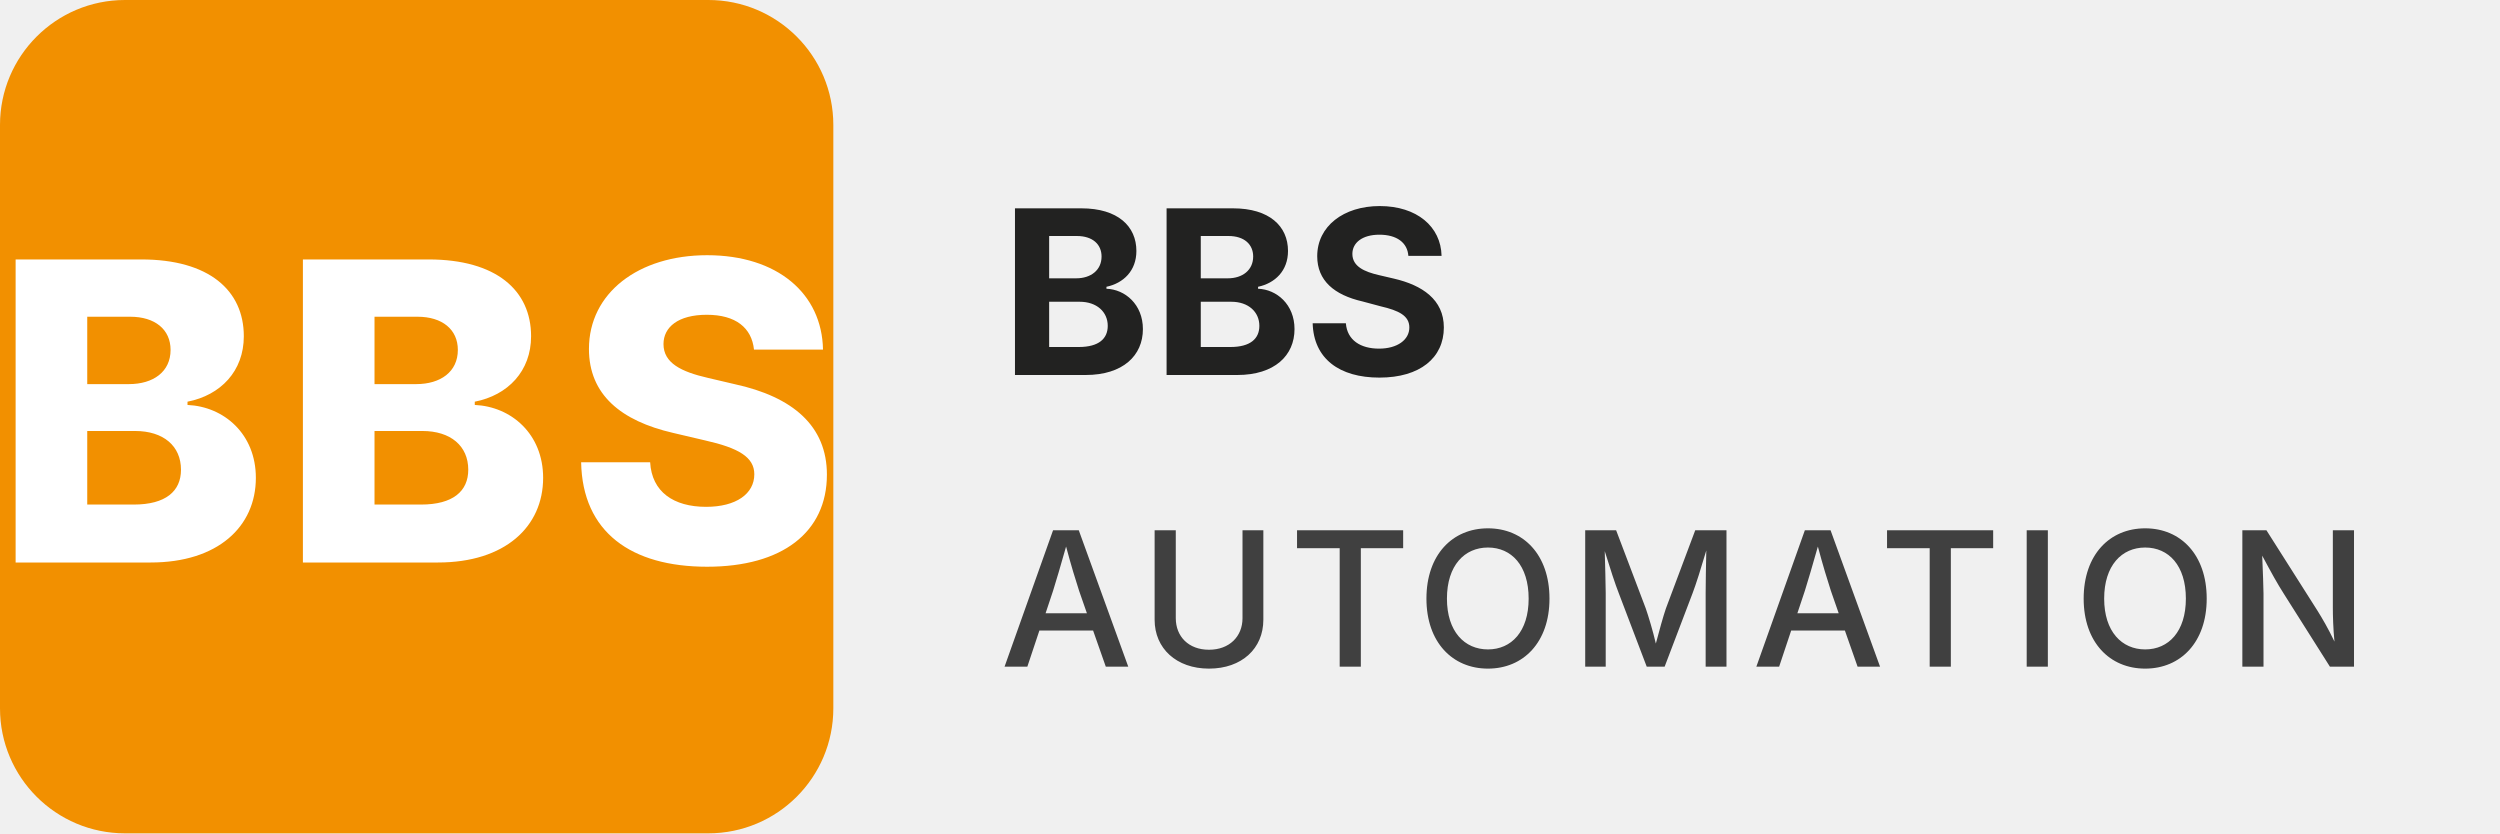
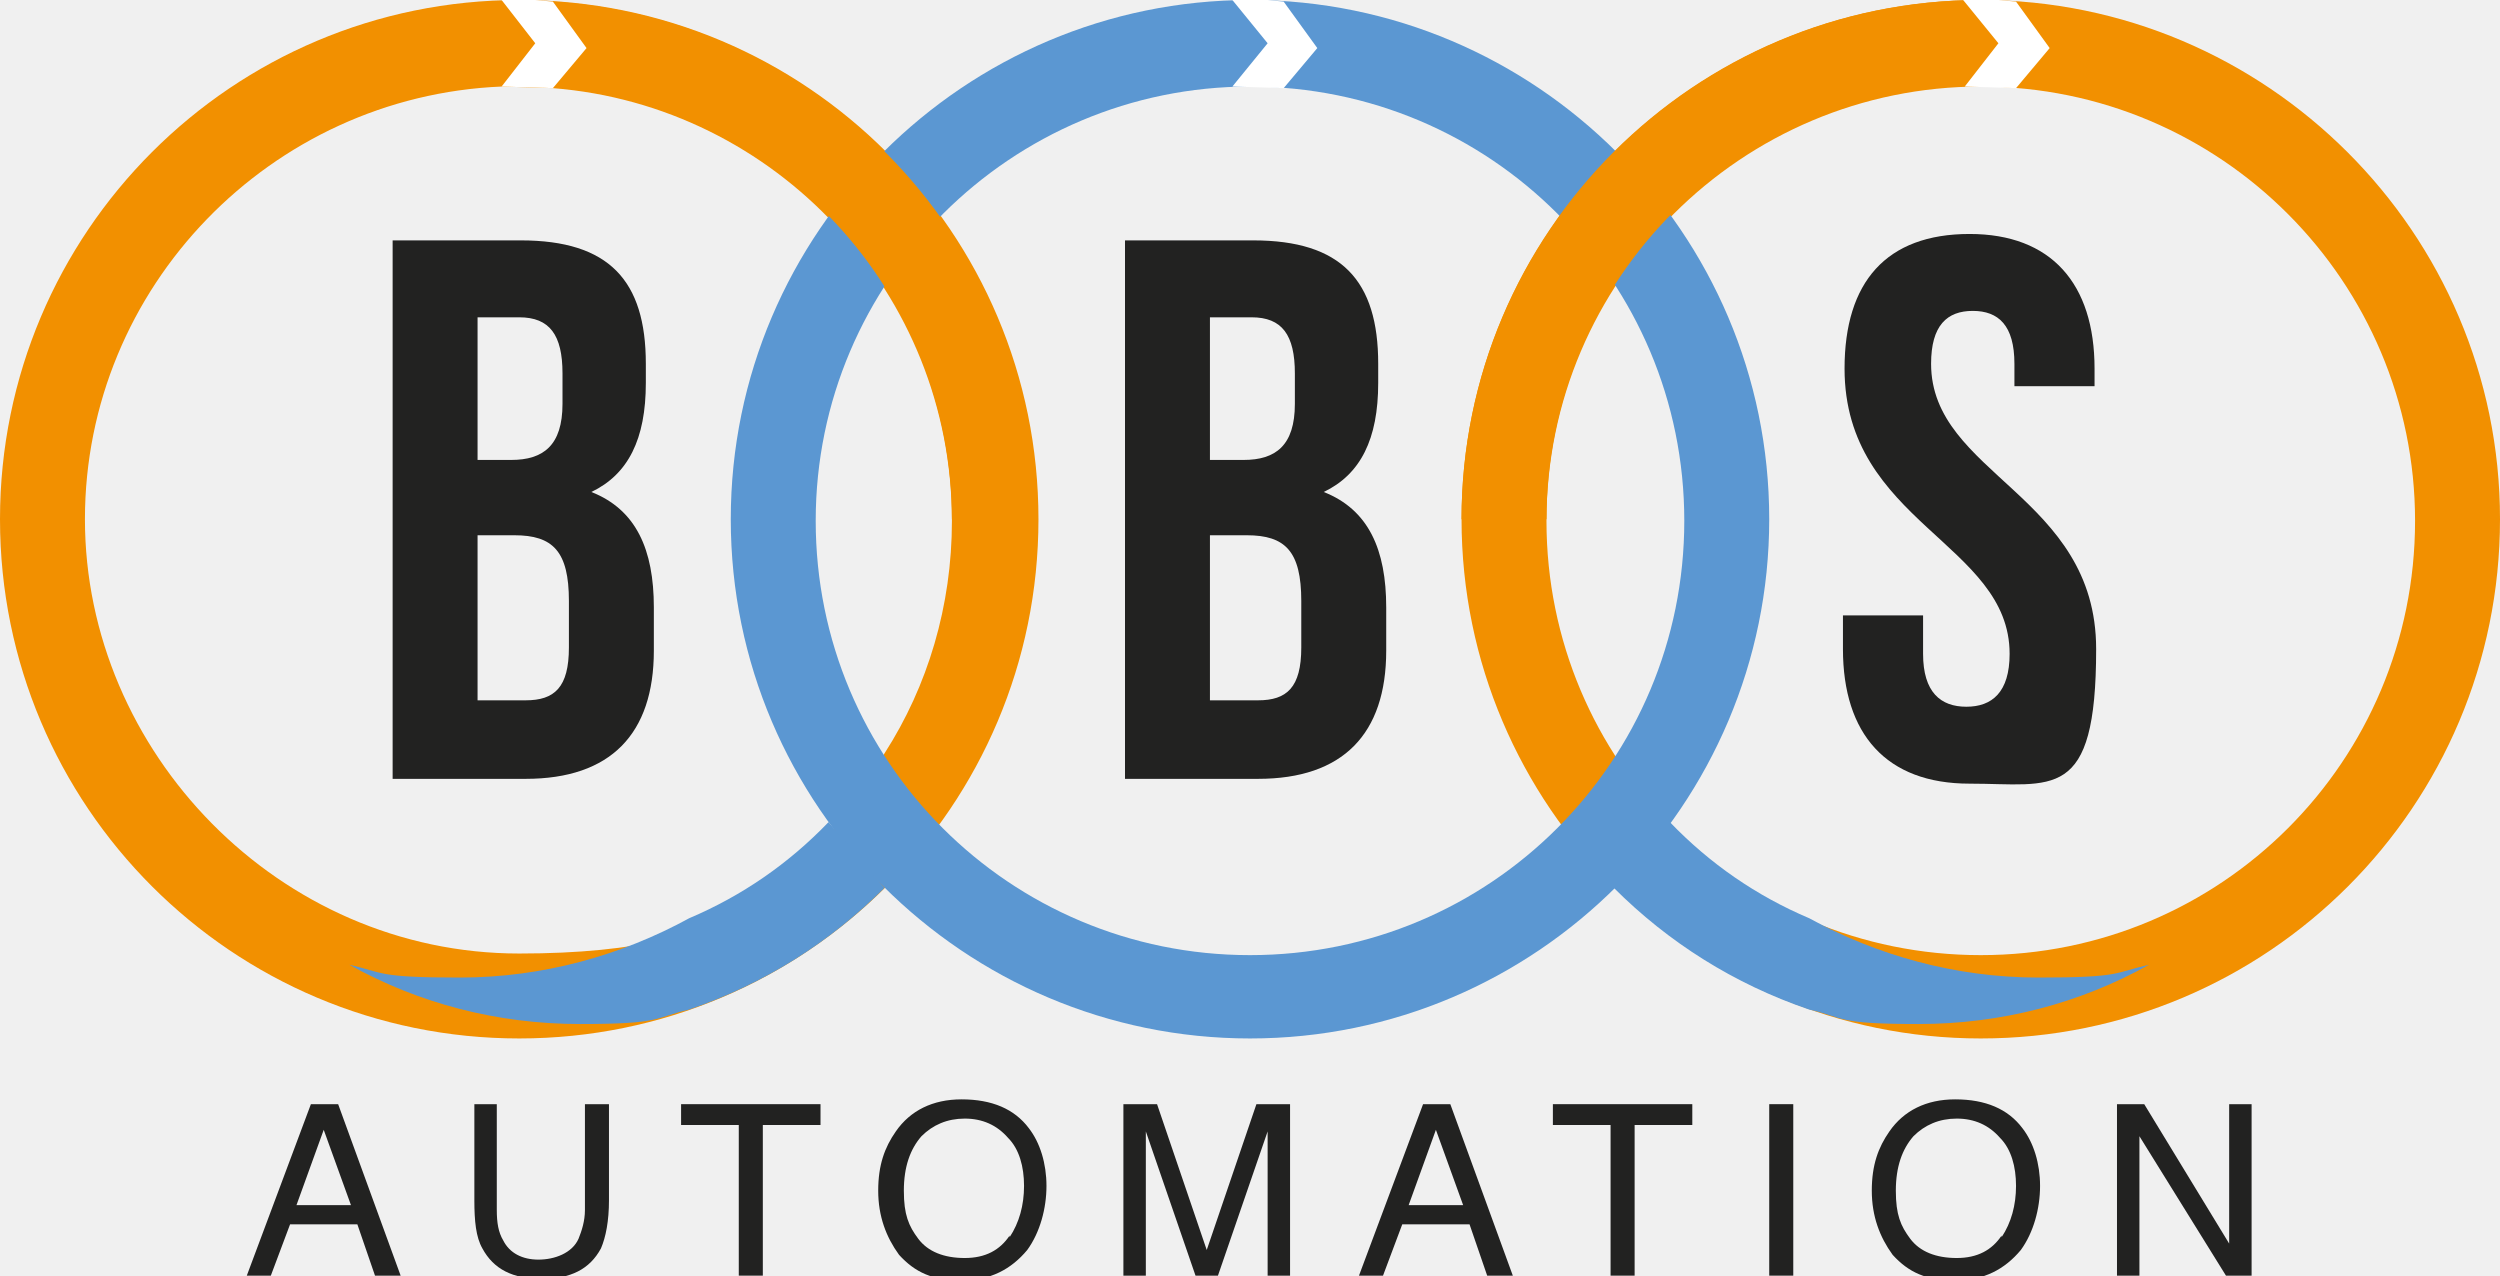
- <svg xmlns="http://www.w3.org/2000/svg" viewBox="0 0 120 40" role="img" aria-label="BBS Automation">
-   <rect x="0" y="0" width="40" height="40" rx="6" fill="#f29000" />
-   <text x="20" y="27" font-family="Inter, system-ui, sans-serif" font-size="20" font-weight="800" fill="#ffffff" text-anchor="middle" letter-spacing="0.5">BBS</text>
-   <text x="48" y="18" font-family="Inter, system-ui, sans-serif" font-size="11" font-weight="700" fill="#222221">BBS</text>
-   <text x="48" y="32" font-family="Inter, system-ui, sans-serif" font-size="9" font-weight="500" fill="#404040" letter-spacing="0.5">AUTOMATION</text>
+ <svg xmlns="http://www.w3.org/2000/svg" id="Ebene_1" width="156" height="79.6" version="1.1" viewBox="0 0 156 79.6">
+   <path d="M32.4,64.8C14.5,64.8,0,50.3,0,32.4S14.5,0,32.4,0s32.4,14.5,32.4,32.4-14.5,32.4-32.4,32.4ZM31.3,5.4s0,0,0,0c-14.4.6-26,12.5-26,27s12.1,27.1,27.1,27.1,18-5,22.8-12.5c2.7-4.2,4.2-9.2,4.2-14.5,0-14.2-11-25.9-24.9-27" style="fill: #f29000;" />
+   <path d="M123.6,64.8c-17.8,0-32.4-14.5-32.4-32.4S105.8,0,123.6,0c17.8,0,32.4,14.5,32.4,32.4s-14.5,32.4-32.4,32.4ZM123.6,5.4c-14.9,0-27.1,12.1-27.1,27.1s12.1,27.1,27.1,27.1,27.1-12.1,27.1-27.1c0-14.9-12.1-27.1-27.1-27.1Z" style="fill: #f29000;" />
+   <path d="M40.3,22.7v1.2c0,3.5-1.1,5.7-3.4,6.8,2.8,1.1,3.9,3.6,3.9,7.2v2.7c0,5.2-2.7,8-8,8h-8.3V15h8c5.5,0,7.8,2.5,7.8,7.7ZM29.8,19.8v8.9h2.1c2,0,3.2-.9,3.2-3.5v-1.9c0-2.4-.8-3.5-2.7-3.5h-2.5ZM29.8,33.4v10.3h3c1.8,0,2.7-.8,2.7-3.3v-2.9c0-3.1-1-4.1-3.4-4.1h-2.3Z" style="fill: #222221;" />
+   <path d="M86,22.7v1.2c0,3.5-1.1,5.7-3.4,6.8,2.8,1.1,3.9,3.6,3.9,7.2v2.7c0,5.2-2.7,8-8,8h-8.3V15h8c5.5,0,7.8,2.5,7.8,7.7ZM75.5,19.8v8.9h2.1c2,0,3.2-.9,3.2-3.5v-1.9c0-2.4-.8-3.5-2.7-3.5h-2.5ZM75.5,33.4v10.3h3c1.8,0,2.7-.8,2.7-3.3v-2.9c0-3.1-1-4.1-3.4-4.1h-2.3Z" style="fill: #222221;" />
+   <path d="M122.9,14.6c5.1,0,7.8,3.1,7.8,8.4v1.1h-5v-1.4c0-2.4-1-3.3-2.6-3.3s-2.6.9-2.6,3.3c0,6.9,10.3,8.2,10.3,17.8s-2.7,8.4-7.9,8.4-7.9-3.1-7.9-8.4v-2.1h5v2.4c0,2.4,1.1,3.3,2.7,3.3s2.7-.9,2.7-3.3c0-6.9-10.3-8.2-10.3-17.8,0-5.4,2.6-8.4,7.8-8.4Z" style="fill: #222221;" />
+   <path d="M78,64.8c-17.8,0-32.4-14.5-32.4-32.4S60.2,0,78,0s32.4,14.5,32.4,32.4c0,17.8-14.5,32.4-32.4,32.4ZM78,5.4c-14.9,0-27.1,12.1-27.1,27.1s12.1,27.1,27.1,27.1,27.1-12.1,27.1-27.1-12.1-27.1-27.1-27.1Z" style="fill: #5b97d2;" />
+   <path d="M123.6,5.4V0c-17.9,0-32.4,14.5-32.4,32.4h5.3c0-15,12.1-27.1,27.1-27.1" style="fill: #f29000;" />
+   <path d="M34.5.1c16.9,1.1,30.2,15.1,30.2,32.3h-5.3c0-14.2-10.9-25.9-24.9-27" style="fill: #f29000;" />
+   <path d="M32.4,5.4" style="fill: #ffa400;" />
+   <polygon points="34.5 5.5 31.3 5.4 33.4 2.7 31.3 0 32.4 0 33.4 0 34.5 .1 36.6 3 34.5 5.5" style="fill: #fff;" />
+   <polygon points="80.1 5.5 76.9 5.4 79.1 2.7 76.9 0 78 0 79.1 0 80.1 .1 82.2 3 80.1 5.5" style="fill: #fff;" />
+   <polygon points="125.8 5.5 122.6 5.4 124.7 2.7 122.5 0 123.6 0 124.7 0 125.8 .1 127.9 3 125.8 5.5" style="fill: #fff;" />
+   <path d="M51.7,51.3c-2.5,2.6-5.4,4.6-8.7,6-4.2,2.3-9.1,3.7-14.3,3.7s-4.7-.3-6.9-.8c4.3,2.4,9.2,3.7,14.4,3.7s4.6-.4,6.8-.9c4.7-1.6,8.8-4.2,12.2-7.6" style="fill: #5b97d2;" />
+   <path d="M32.4,59.5" style="fill: none; stroke: #007cba; stroke-miterlimit: 10; stroke-width: .2px;" />
+   <path d="M59.4,32.4" style="fill: none; stroke: #007cba; stroke-miterlimit: 10; stroke-width: .2px;" />
+   <path d="M32.4,64.8" style="fill: none; stroke: #007cba; stroke-miterlimit: 10; stroke-width: .2px;" />
+   <path d="M64.7,32.4" style="fill: none; stroke: #007cba; stroke-miterlimit: 10; stroke-width: .2px;" />
+   <path d="M104.2,51.3c2.5,2.6,5.4,4.6,8.7,6,4.2,2.3,9.1,3.7,14.3,3.7s4.7-.3,6.9-.8c-4.3,2.4-9.2,3.7-14.4,3.7s-4.6-.4-6.8-.9c-4.7-1.6-8.8-4.2-12.2-7.6" style="fill: #5b97d2;" />
+   <g>
+     <path d="M19.5,68.9h1.6l3.9,10.7h-1.6l-1.1-3.2h-4.2l-1.2,3.2h-1.5l4-10.7ZM21.9,75.2l-1.7-4.7-1.7,4.7h3.4Z" style="fill: #222221;" />
+     <path d="M31,68.9v6.6c0,.8.1,1.4.4,1.9.4.8,1.2,1.2,2.2,1.2s2.1-.4,2.5-1.3c.2-.5.4-1.1.4-1.8v-6.6h1.5v6c0,1.3-.2,2.3-.5,3-.7,1.3-1.9,1.9-3.7,1.9s-3-.6-3.7-1.9c-.4-.7-.5-1.7-.5-3v-6h1.5Z" style="fill: #222221;" />
+     <path d="M51.2,68.9v1.3h-3.6v9.4h-1.5v-9.4h-3.6v-1.3h8.7Z" style="fill: #222221;" />
+     <path d="M64.2,70.4c.7.9,1.1,2.2,1.1,3.6s-.4,2.9-1.2,4c-1,1.2-2.3,1.9-4.1,1.9s-2.9-.5-3.9-1.6c-.8-1.1-1.3-2.4-1.3-4s.4-2.7,1.1-3.7c.9-1.3,2.3-2,4.1-2,1.9,0,3.3.6,4.2,1.8ZM63,77.2c.6-.9.9-2,.9-3.2s-.3-2.3-1-3c-.7-.8-1.6-1.2-2.7-1.2s-2,.4-2.7,1.1c-.7.8-1.1,1.9-1.1,3.4s.3,2.2.9,3c.6.8,1.6,1.2,2.9,1.2,1.3,0,2.2-.5,2.8-1.4Z" style="fill: #222221;" />
+     <path d="M70.1,68.9h2.1l3.1,9.1,3.1-9.1h2.1v10.7h-1.4v-6.3c0-.2,0-.6,0-1.1,0-.5,0-1,0-1.6l-3.1,9h-1.4l-3.1-9v.3c0,.3,0,.7,0,1.2s0,.9,0,1.2v6.3h-1.4v-10.7h0Z" style="fill: #222221;" />
+     <path d="M88.9,68.9h1.6l3.9,10.7h-1.6l-1.1-3.2h-4.2l-1.2,3.2h-1.5l4-10.7ZM91.3,75.2l-1.7-4.7-1.7,4.7h3.4Z" style="fill: #222221;" />
+     <path d="M105.6,68.9v1.3h-3.6v9.4h-1.5v-9.4h-3.6v-1.3h8.7Z" style="fill: #222221;" />
+     <path d="M110.4,68.9h1.5v10.7h-1.5v-10.7Z" style="fill: #222221;" />
+     <path d="M126.2,70.4c.7.9,1.1,2.2,1.1,3.6s-.4,2.9-1.2,4c-1,1.2-2.3,1.9-4.1,1.9s-2.9-.5-3.9-1.6c-.8-1.1-1.3-2.4-1.3-4s.4-2.7,1.1-3.7c.9-1.3,2.3-2,4.1-2,1.9,0,3.3.6,4.2,1.8ZM124.9,77.2c.6-.9.9-2,.9-3.2s-.3-2.3-1-3c-.7-.8-1.6-1.2-2.7-1.2s-2,.4-2.7,1.1c-.7.8-1.1,1.9-1.1,3.4s.3,2.2.9,3c.6.8,1.6,1.2,2.9,1.2,1.3,0,2.2-.5,2.8-1.4Z" style="fill: #222221;" />
+     <path d="M132.1,68.9h1.7l5.3,8.7v-8.7h1.4v10.7h-1.6l-5.4-8.7v8.7h-1.4v-10.7Z" style="fill: #222221;" />
+   </g>
+   <g style="display: none;">
+     <g>
+       <path d="M40.6,22.6v1.2c0,3.4-1.1,5.6-3.4,6.7,2.8,1.1,3.9,3.6,3.9,7.2v2.7c0,5.2-2.7,7.9-8,7.9h-8.3V14.9h7.9c5.4,0,7.8,2.5,7.8,7.7h0ZM30.2,19.7v8.8h2.1c2,0,3.2-.9,3.2-3.5v-1.9c0-2.4-.8-3.4-2.7-3.4h-2.5ZM30.2,33.3v10.3h3c1.8,0,2.7-.8,2.7-3.3v-2.9c0-3.1-1-4.1-3.4-4.1h-2.3Z" />
+       <path d="M86.1,22.6v1.2c0,3.4-1.1,5.6-3.4,6.7,2.8,1.1,3.9,3.6,3.9,7.2v2.7c0,5.2-2.7,7.9-8,7.9h-8.3V14.9h7.9c5.4,0,7.8,2.5,7.8,7.7h0ZM75.7,19.7v8.8h2.1c2,0,3.2-.9,3.2-3.5v-1.9c0-2.4-.8-3.4-2.7-3.4h-2.5,0ZM75.7,33.3v10.3h3c1.8,0,2.7-.8,2.7-3.3v-2.9c0-3.1-1-4.1-3.4-4.1h-2.3Z" />
+       <path d="M123,14.5c5.1,0,7.7,3.1,7.7,8.4v1.1h-5v-1.4c0-2.4-1-3.3-2.6-3.3s-2.6.9-2.6,3.3c0,6.9,10.3,8.2,10.3,17.7s-2.7,8.4-7.8,8.4-7.8-3.1-7.8-8.4v-2.1h5v2.4c0,2.4,1.1,3.2,2.7,3.2s2.7-.9,2.7-3.2c0-6.9-10.3-8.2-10.3-17.7s2.6-8.4,7.7-8.4h0Z" />
+     </g>
+     <g>
+       <path d="M17.7,68.9h1.6l3.9,10.7h-1.6l-1.1-3.2h-4.2l-1.2,3.2h-1.5s4-10.7,4-10.7ZM20.1,75.2l-1.6-4.7-1.7,4.7h3.4Z" />
+       <path d="M29.2,68.9v6.6c0,.8.1,1.4.4,1.9.4.8,1.2,1.2,2.2,1.2s2.1-.4,2.5-1.3c.2-.5.4-1.1.4-1.8v-6.6h1.5v6c0,1.3-.2,2.3-.5,3-.7,1.3-1.9,1.9-3.7,1.9s-3-.6-3.7-1.9c-.4-.7-.5-1.7-.5-3v-6h1.5Z" />
+       <path d="M49.4,68.9v1.3h-3.6v9.4h-1.5v-9.4h-3.6v-1.3h8.7,0Z" />
+       <path d="M62.4,70.4c.7.9,1.1,2.2,1.1,3.6s-.4,2.9-1.2,4c-1,1.2-2.3,1.9-4.1,1.9s-2.9-.5-3.9-1.6c-.8-1.1-1.3-2.4-1.3-4s.4-2.7,1.1-3.7c.9-1.3,2.3-2,4.1-2s3.3.6,4.2,1.8h0ZM61.1,77.2c.6-.9.9-2,.9-3.2s-.3-2.3-1-3c-.7-.8-1.6-1.2-2.7-1.2s-2,.4-2.7,1.1c-.7.8-1.1,1.9-1.1,3.4s.3,2.2.9,3,1.6,1.2,2.9,1.2,2.2-.5,2.8-1.4h0Z" />
+       <path d="M68.3,68.9h2.1l3.1,9.1,3.1-9.1h2.1v10.7h-1.4v-6.3c0-.2,0-.6,0-1.1,0-.5,0-1,0-1.6l-3.1,9h-1.4l-3.1-9v.3c0,.3,0,.7,0,1.2s0,.9,0,1.2v6.3h-1.4v-10.7h0Z" />
+       <path d="M87,68.9h1.6l3.9,10.7h-1.6l-1.1-3.2h-4.2l-1.2,3.2h-1.5l4-10.7h0ZM89.5,75.2l-1.6-4.7-1.7,4.7h3.4Z" />
+       <path d="M103.7,68.9v1.3h-3.6v9.4h-1.5v-9.4h-3.6v-1.3h8.7,0Z" />
+       <path d="M108.5,68.9h1.5v10.7h-1.5v-10.7Z" />
+       <path d="M124.3,70.4c.7.9,1.1,2.2,1.1,3.6s-.4,2.9-1.2,4c-1,1.2-2.3,1.9-4.1,1.9s-2.9-.5-3.9-1.6c-.8-1.1-1.3-2.4-1.3-4s.4-2.7,1.1-3.7c.9-1.3,2.3-2,4.1-2s3.3.6,4.2,1.8h0ZM123,77.2c.6-.9.9-2,.9-3.2s-.3-2.3-1-3-1.6-1.2-2.7-1.2-2,.4-2.7,1.1c-.7.8-1.1,1.9-1.1,3.4s.3,2.2.9,3,1.6,1.2,2.9,1.2,2.2-.5,2.8-1.4h0Z" />
+       <path d="M130.2,68.9h1.7l5.3,8.7v-8.7h1.4v10.7h-1.6l-5.4-8.6v8.6h-1.4v-10.7h0Z" />
+     </g>
+     <g>
+       <path d="M58.9,13.5c4.7-4.8,11.1-7.9,18.3-8.1l2.1-2.6-2.1-2.6c-8.5.3-16.1,3.8-21.7,9.4,1.3,1.2,2.4,2.6,3.4,4h0Z" style="fill: #2699d6;" />
+       <path d="M80.4.1l2.1,2.9-2,2.4c6.7.5,12.7,3.5,17.1,8.1,1-1.4,2.2-2.8,3.4-4C95.6,4.1,88.4.6,80.4.1h0Z" style="fill: #2699d6;" />
+       <path d="M127.4,60.8c-5.2,0-10-1.4-14.3-3.7-3.3-1.4-6.2-3.5-8.7-6,3.8-5.3,6.1-11.8,6.1-18.8s-2.3-13.5-6.1-18.8c-1.3,1.3-2.4,2.8-3.4,4.3,2.7,4.2,4.2,9.2,4.2,14.5s-1.6,10.3-4.2,14.5c-1,1.6-2.2,3-3.4,4.3-4.9,5-11.7,8.2-19.3,8.2s-14.4-3.1-19.3-8.2c-1.3-1.3-2.4-2.8-3.4-4.3-2.7-4.2-4.2-9.2-4.2-14.5s1.6-10.3,4.2-14.5c-1-1.6-2.2-3-3.4-4.3-3.8,5.3-6.1,11.8-6.1,18.8s2.3,13.5,6.1,18.8c-2.6,2.5-5.2,4.4-8.5,5.9-4.2,2.3-9.1,3.6-14.3,3.6s-4.7-.3-6.9-.8c4.3,2.4,9.1,3.7,14.4,3.7s4.6-.3,6.8-.8c4.6-1.6,8.6-4.2,12-7.5,5.8,5.8,13.9,9.4,22.7,9.4s16.9-3.6,22.8-9.4c3.4,3.4,7.5,6,12.2,7.6,2.2.5,4.5.9,6.8.9,5.2,0,10.1-1.3,14.4-3.7-2.2.5-4.5.8-6.9.8h0Z" style="fill: #2699d6;" />
+     </g>
+     <g>
+       <path d="M58.9,13.5c-1-1.4-2.2-2.8-3.4-4C50.1,4.1,42.9.6,34.8.1l2.1,2.9-2,2.4h0c6.7.5,12.7,3.5,17.1,8.1,1.3,1.3,2.4,2.8,3.4,4.3,2.7,4.2,4.2,9.2,4.2,14.5s-1.6,10.3-4.2,14.5c1,1.6,2.2,3,3.4,4.3,3.8-5.3,6.1-11.8,6.1-18.8s-2.3-13.5-6.1-18.8h0Z" style="fill: #f48415;" />
+       <g>
+         <path d="M36.7,63.6c-5.2,0-10.1-1.3-14.4-3.7,2.2.5,4.5.8,6.9.8,5.2,0,10.1-1.3,14.3-3.6.2-.1.5-.2.7-.3-3.5,1.7-7.4,2.6-11.5,2.6-14.9,0-27-12.1-27-27S17.3,5.9,31.6,5.4h0l2.1-2.6L31.7,0C14.3.6.4,14.9.4,32.3s14.5,32.3,32.3,32.3,7.4-.7,10.8-1.9c-2.2.5-4.5.8-6.8.8h0Z" style="fill: #f48415;" />
+         <path d="M46.2,61.6c.2,0,.4-.2.5-.2-.2,0-.4.2-.5.2Z" style="fill: #f29400;" />
+         <path d="M47.2,61.1c0,0,.1,0,.2,0,0,0-.1,0-.2,0Z" style="fill: #f29400;" />
+         <path d="M44.4,62.4c.5-.2,1.1-.4,1.6-.7-.5.2-1.1.5-1.6.7Z" style="fill: #f29400;" />
+         <path d="M43.6,62.7c.2,0,.4-.2.7-.2-.2,0-.4.2-.7.2Z" style="fill: #f29400;" />
+       </g>
+     </g>
+     <g>
+       <path d="M122.7,0c-8.5.3-16.1,3.8-21.7,9.4-1.3,1.2-2.4,2.6-3.4,4-3.8,5.3-6.1,11.8-6.1,18.8s2.3,13.5,6.1,18.8c1.3-1.3,2.4-2.8,3.4-4.3-2.7-4.2-4.2-9.2-4.2-14.5s1.6-10.3,4.2-14.5c1-1.6,2.2-3,3.4-4.3,4.7-4.8,11.1-7.9,18.3-8.1l2.1-2.6-2.1-2.6Z" style="fill: #f48415;" />
+       <g>
+         <path d="M110.3,55.7c.9.5,1.8,1,2.7,1.4-.9-.4-1.8-.9-2.7-1.4Z" style="fill: #f29400;" />
+         <path d="M125.9.1l2.1,2.9-2,2.4c13.9,1.1,24.8,12.8,24.8,26.9s-12.1,27-27,27-7.4-.8-10.6-2.2h0c4.2,2.3,9.1,3.7,14.3,3.7s4.7-.3,6.9-.8c-4.3,2.4-9.1,3.7-14.4,3.7s-4.6-.4-6.7-.9c3.3,1.1,6.9,1.8,10.5,1.8,17.8,0,32.3-14.5,32.3-32.3S142.7,1.2,125.9.1h0Z" style="fill: #f48415;" />
+       </g>
+     </g>
+   </g>
</svg>
